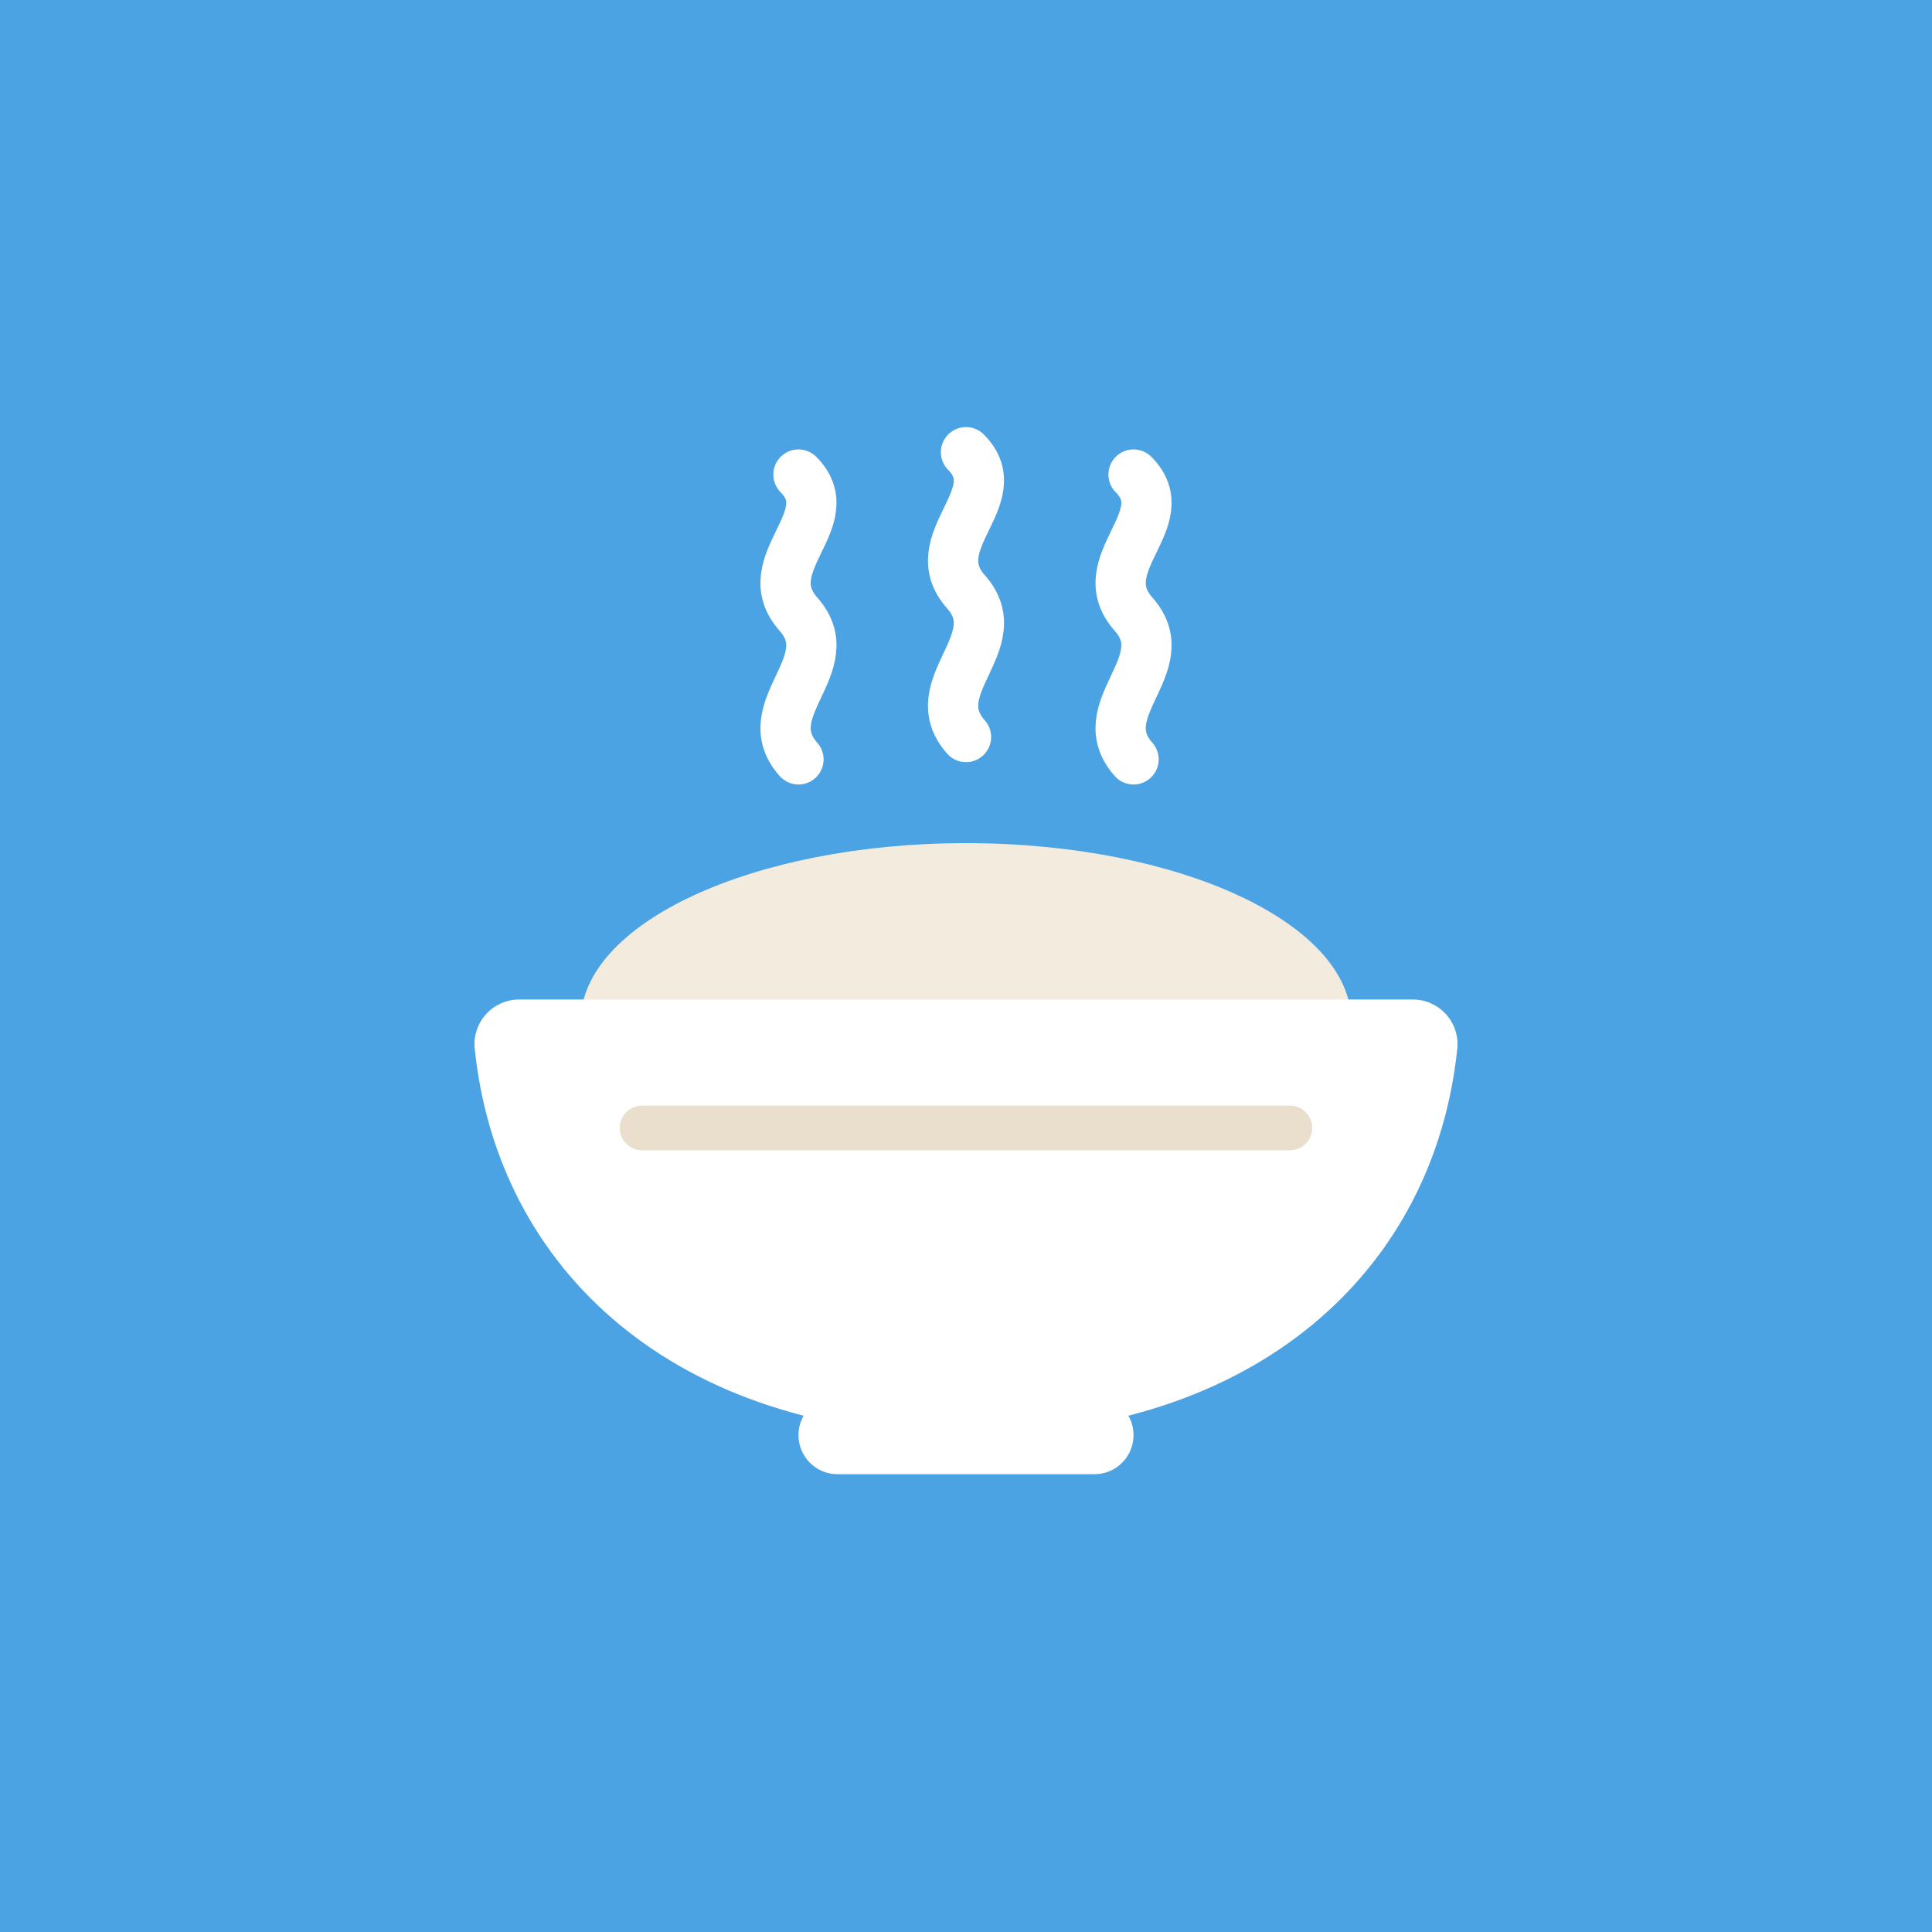
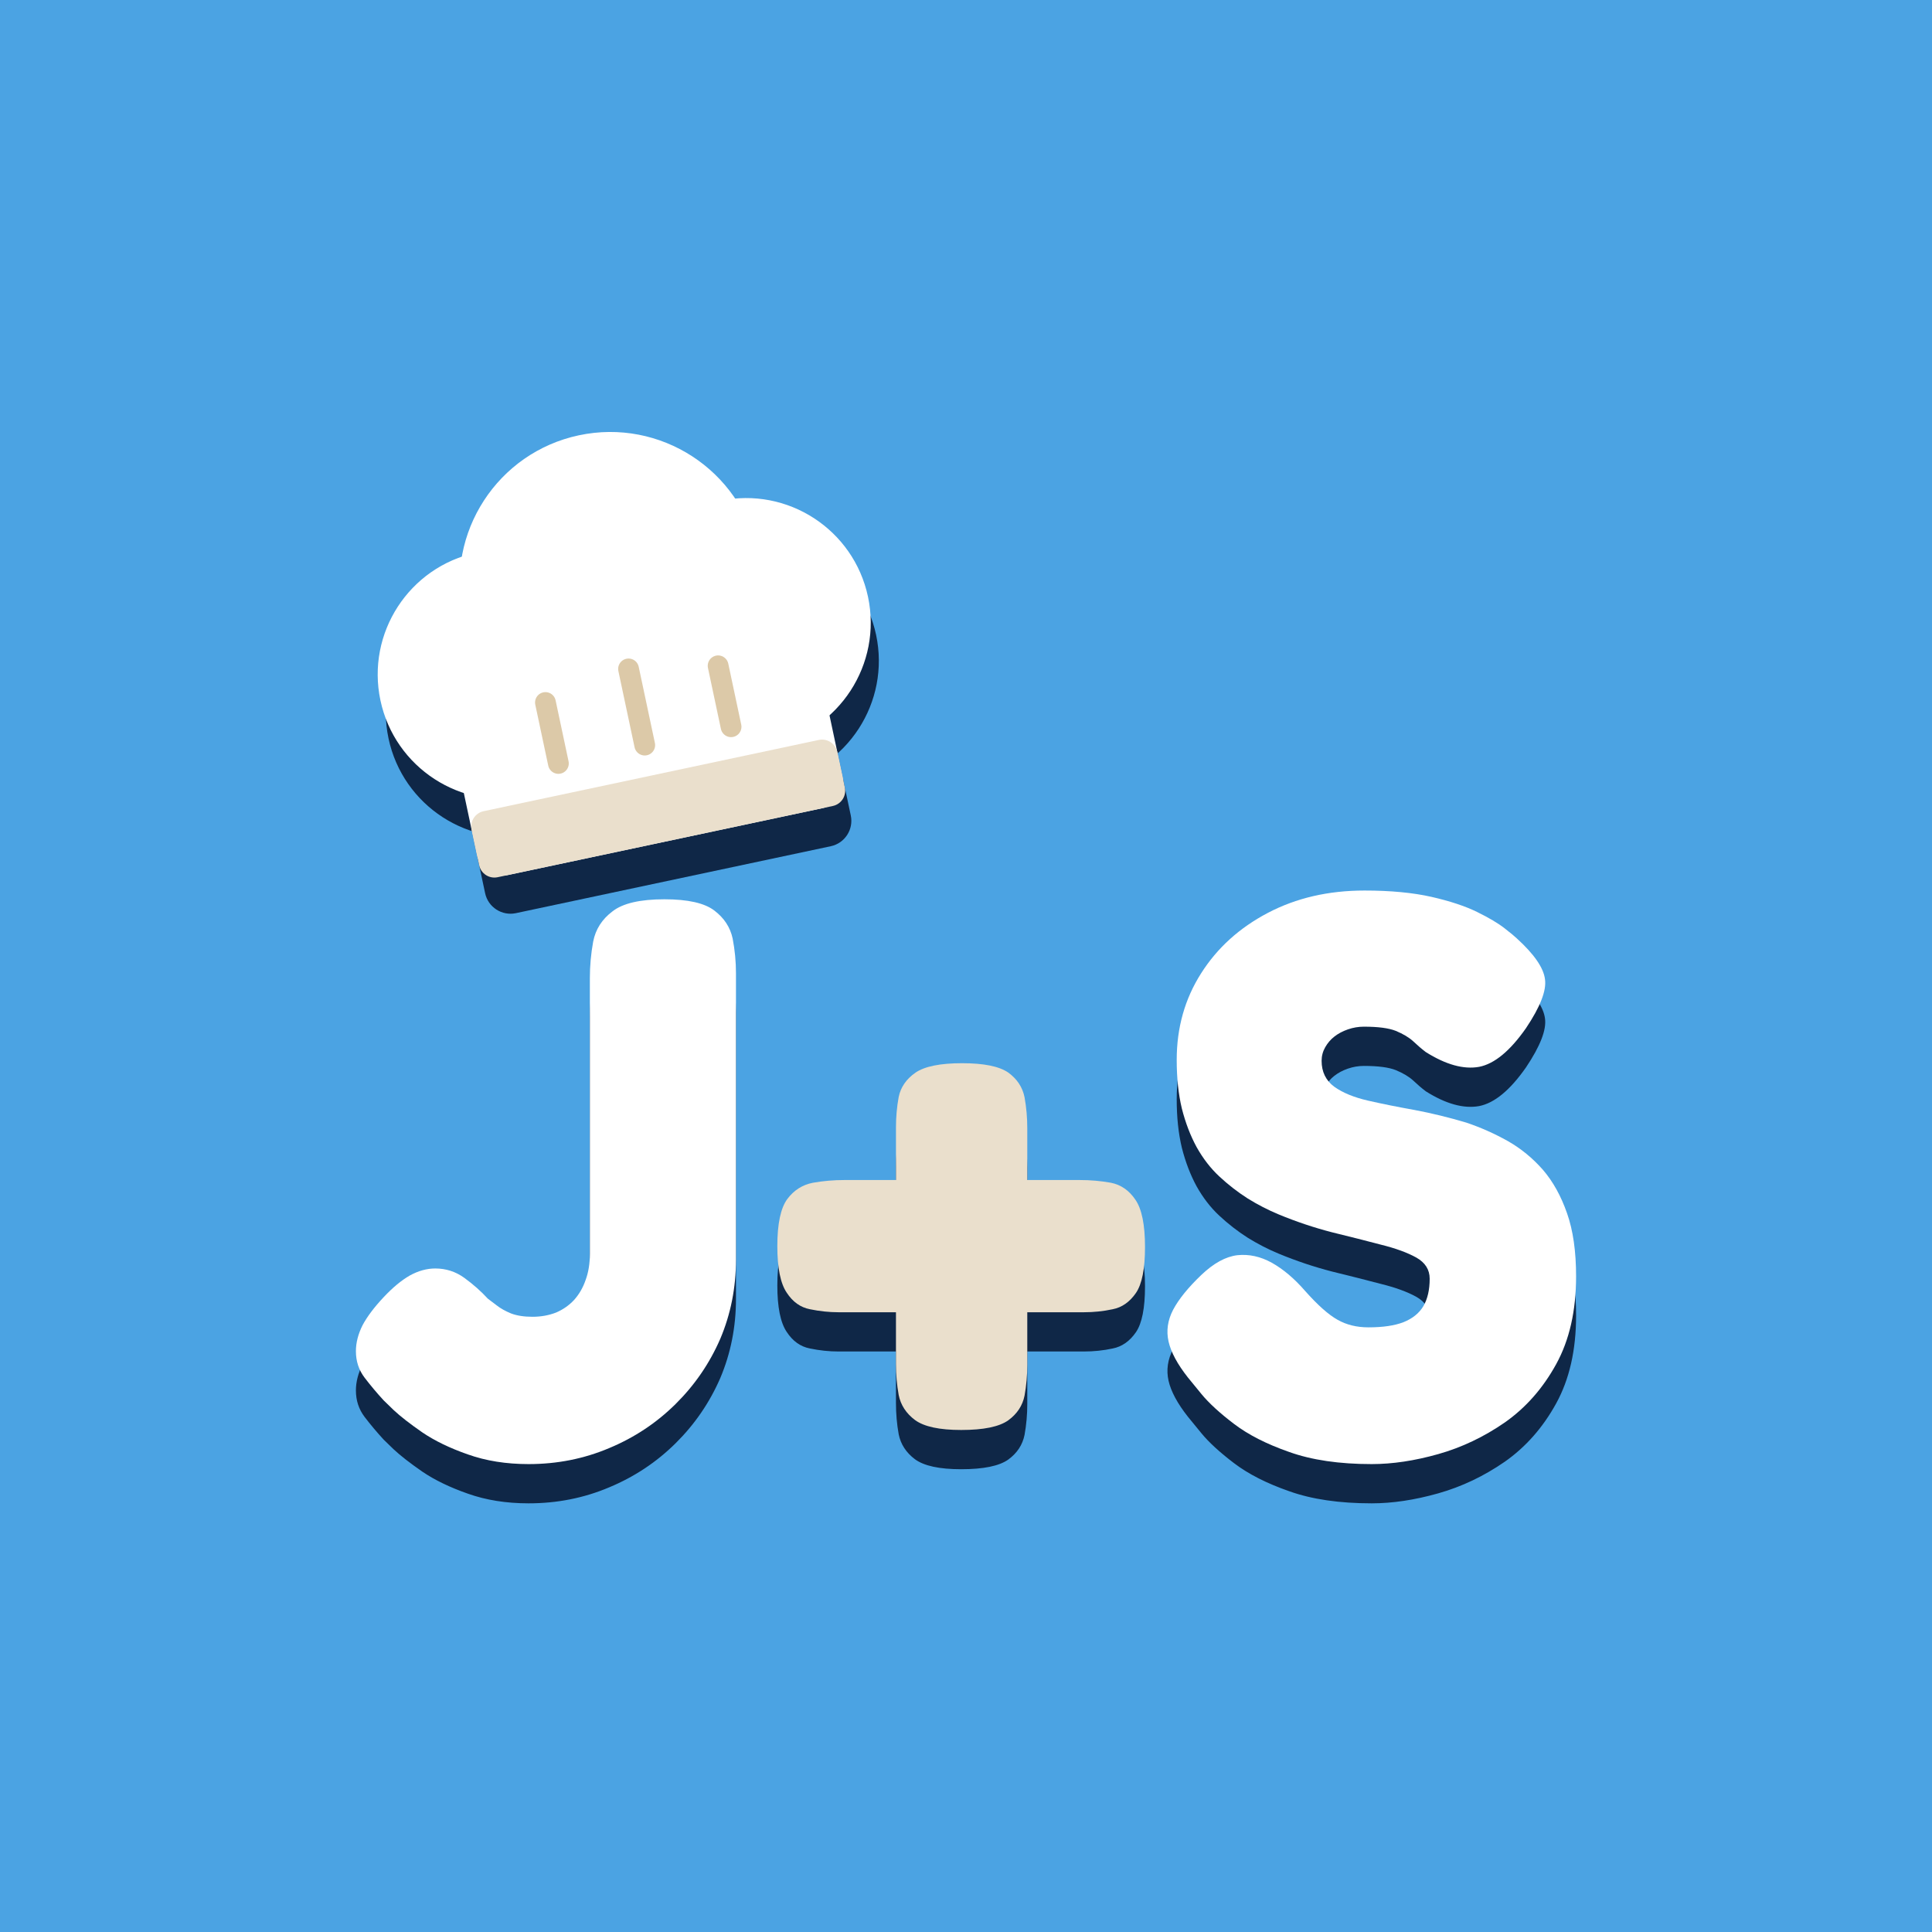
<svg xmlns="http://www.w3.org/2000/svg" viewBox="0 0 512 512">
  <rect width="512" height="512" fill="#4BA3E3" />
-   <g transform="translate(256 256) scale(.74) translate(-256 -250)">
-     <g stroke="#FFFFFF" stroke-width="18" stroke-linecap="round" fill="none">
-       <path d="M196 176c-16-18 16-34 0-52s16-34 0-50" />
-       <path d="M256 168c-16-18 16-34 0-52s16-34 0-50" />
-       <path d="M316 176c-16-18 16-34 0-52s16-34 0-50" />
+   <g transform="translate(256 256) scale(0.8) translate(-256 -264.0)">
+     <path d="M111.1 442.0Q100.0 442.0 91.0 438.8Q82.1 435.7 75.9 431.5Q69.7 427.2 66.4 424.1Q63.1 420.9 63.1 420.9Q59.7 417.2 56.8 413.4Q53.9 409.6 53.9 404.6Q53.9 400.4 56.1 396.0Q58.4 391.7 63.1 386.7Q67.6 381.9 71.8 379.5Q76.0 377.2 80.2 377.2Q85.5 377.2 89.8 380.3Q94.2 383.5 97.6 387.2Q98.7 388.0 100.5 389.4Q102.4 390.9 105.3 392.1Q108.2 393.2 112.4 393.2Q116.6 393.2 120.2 391.8Q123.7 390.3 126.2 387.6Q128.7 384.8 130.0 381.0Q131.4 377.2 131.4 372.4V281.0Q131.4 274.9 132.5 268.9Q133.7 262.8 138.9 258.9Q144.0 254.9 156.1 254.9Q167.7 254.9 172.6 258.6Q177.5 262.3 178.7 267.9Q179.8 273.6 179.8 279.4V374.3Q179.8 388.2 174.6 400.5Q169.3 412.7 159.8 422.1Q150.3 431.5 137.8 436.7Q125.3 442.0 111.1 442.0ZM254.4 430.7Q243.6 430.7 239.1 427.4Q234.7 424.1 233.7 419.1Q232.8 414.1 232.8 408.8V330.5Q232.8 325.3 233.7 320.4Q234.7 315.5 239.3 312.3Q243.9 309.2 254.7 309.2Q265.5 309.2 270.0 312.3Q274.4 315.5 275.4 320.5Q276.3 325.5 276.3 330.8V409.1Q276.3 414.3 275.4 419.3Q274.4 424.3 270.0 427.5Q265.5 430.7 254.4 430.7ZM213.8 391.7Q209.1 391.7 204.3 390.7Q199.6 389.8 196.6 385.2Q193.5 380.6 193.5 369.8Q193.5 358.7 196.8 354.2Q200.1 349.8 205.3 348.8Q210.4 347.9 215.7 347.9H293.7Q299.0 347.9 304.0 348.8Q309.0 349.8 312.1 354.4Q315.3 359.0 315.3 370.1Q315.3 380.9 312.3 385.3Q309.2 389.8 304.6 390.7Q300.0 391.7 295.0 391.7ZM390.4 442.0Q374.3 442.0 363.1 438.0Q351.9 434.1 344.8 428.7Q337.7 423.3 334.0 418.8Q330.3 414.3 329.5 413.3Q324.3 406.7 323.1 401.4Q321.9 396.1 324.6 390.9Q327.4 385.6 334.0 379.3Q340.1 373.5 345.9 372.8Q351.7 372.2 357.3 375.3Q363.0 378.5 368.3 384.6Q374.6 391.7 379.1 394.2Q383.5 396.7 389.3 396.7Q396.5 396.7 400.9 395.0Q405.4 393.2 407.5 389.7Q409.6 386.1 409.6 380.6Q409.6 376.1 405.2 373.6Q400.7 371.1 393.4 369.3Q386.2 367.4 377.2 365.2Q368.3 362.9 359.6 359.3Q354.3 357.1 349.3 354.0Q344.3 350.8 339.9 346.7Q335.6 342.7 332.4 337.0Q329.3 331.3 327.5 324.2Q325.8 317.1 325.8 308.1Q325.8 292.1 333.9 279.4Q341.9 266.8 356.0 259.4Q370.1 252.0 388.0 252.0Q400.9 252.0 410.2 254.1Q419.4 256.2 425.3 259.1Q431.2 262.0 434.4 264.5Q437.6 267.0 438.4 267.8Q447.1 275.7 447.8 281.4Q448.6 287.0 441.5 297.6Q433.6 308.9 426.0 310.4Q418.3 311.8 408.3 305.5Q406.2 303.9 404.1 301.9Q402.0 300.0 398.4 298.5Q394.9 297.1 387.8 297.1Q385.1 297.1 382.5 298.0Q379.9 298.9 378.0 300.4Q376.2 301.8 375.0 303.9Q373.8 306.0 373.8 308.4Q373.8 313.9 378.0 317.0Q382.2 320.0 389.2 321.6Q396.2 323.2 404.6 324.7Q413.1 326.3 421.8 328.9Q428.9 331.3 435.5 335.0Q442.0 338.7 447.1 344.5Q452.1 350.3 455.1 358.9Q458.1 367.4 458.1 379.8Q458.1 396.9 451.5 408.9Q444.9 420.9 434.5 428.2Q424.1 435.4 412.4 438.7Q400.7 442.0 390.4 442.0Z" fill="#0F2747" />
+     <path d="M111.1 429.0Q100.0 429.0 91.0 425.8Q82.1 422.7 75.9 418.5Q69.7 414.2 66.4 411.1Q63.1 407.9 63.1 407.9Q59.7 404.2 56.8 400.4Q53.9 396.6 53.9 391.6Q53.9 387.4 56.1 383.0Q58.4 378.7 63.1 373.7Q67.6 368.9 71.8 366.5Q76.0 364.2 80.2 364.2Q85.5 364.2 89.8 367.3Q94.2 370.5 97.6 374.2Q98.7 375.0 100.5 376.4Q102.4 377.9 105.3 379.1Q108.2 380.2 112.4 380.2Q116.6 380.2 120.2 378.8Q123.7 377.3 126.2 374.6Q128.7 371.8 130.0 368.0Q131.4 364.2 131.4 359.4V268.0Q131.4 261.9 132.5 255.9Q133.7 249.8 138.9 245.9Q144.0 241.9 156.1 241.9Q167.7 241.9 172.6 245.6Q177.5 249.3 178.7 254.9Q179.8 260.6 179.8 266.4V361.3Q179.8 375.2 174.6 387.5Q169.3 399.7 159.8 409.1Q150.3 418.5 137.8 423.7Q125.3 429.0 111.1 429.0Z" fill="#FFFFFF" />
+     <path d="M254.4 417.7Q243.6 417.7 239.1 414.4Q234.7 411.1 233.7 406.1Q232.8 401.1 232.8 395.8V317.5Q232.8 312.3 233.7 307.4Q234.7 302.5 239.3 299.3Q243.9 296.2 254.7 296.2Q265.5 296.2 270.0 299.3Q274.4 302.5 275.4 307.5Q276.3 312.5 276.3 317.8V396.1Q276.3 401.3 275.4 406.3Q274.4 411.3 270.0 414.5Q265.5 417.7 254.4 417.7ZM213.8 378.7Q209.1 378.7 204.3 377.7Q199.6 376.8 196.6 372.2Q193.5 367.6 193.5 356.8Q193.5 345.7 196.8 341.2Q200.1 336.8 205.3 335.8Q210.4 334.9 215.7 334.9H293.7Q299.0 334.9 304.0 335.8Q309.0 336.8 312.1 341.4Q315.3 346.0 315.3 357.1Q315.3 367.9 312.3 372.3Q309.2 376.8 304.6 377.7Q300.0 378.7 295.0 378.7Z" fill="#EADFCC" />
+     <path d="M390.4 429.0Q374.3 429.0 363.1 425.0Q351.9 421.1 344.8 415.7Q337.7 410.3 334.0 405.8Q330.3 401.3 329.5 400.3Q324.3 393.7 323.1 388.4Q321.9 383.1 324.6 377.9Q327.4 372.6 334.0 366.3Q340.1 360.5 345.9 359.8Q351.7 359.2 357.3 362.3Q363.0 365.5 368.3 371.6Q374.6 378.7 379.1 381.2Q383.5 383.7 389.3 383.7Q396.5 383.7 400.9 382.0Q405.4 380.2 407.5 376.7Q409.6 373.1 409.6 367.6Q409.6 363.1 405.2 360.6Q400.7 358.1 393.4 356.3Q386.2 354.4 377.2 352.2Q368.3 349.9 359.6 346.3Q354.3 344.1 349.3 341.0Q344.3 337.8 339.9 333.7Q335.6 329.7 332.4 324.0Q329.3 318.3 327.5 311.2Q325.8 304.1 325.8 295.1Q325.8 279.1 333.9 266.4Q341.9 253.8 356.0 246.4Q370.1 239.0 388.0 239.0Q400.9 239.0 410.2 241.1Q419.4 243.2 425.3 246.1Q431.2 249.0 434.4 251.5Q437.6 254.0 438.4 254.8Q447.1 262.7 447.8 268.4Q448.6 274.0 441.5 284.6Q433.6 295.9 426.0 297.4Q418.3 298.8 408.3 292.5Q406.2 290.9 404.1 288.9Q402.0 287.0 398.4 285.5Q394.9 284.1 387.8 284.1Q385.1 284.1 382.5 285.0Q379.9 285.9 378.0 287.4Q376.2 288.8 375.0 290.9Q373.8 293.0 373.8 295.4Q373.8 300.9 378.0 304.0Q382.2 307.0 389.2 308.6Q396.2 310.2 404.6 311.7Q413.1 313.3 421.8 315.9Q428.9 318.3 435.5 322.0Q442.0 325.7 447.1 331.5Q452.1 337.3 455.1 345.9Q458.1 354.4 458.1 366.8Q458.1 383.9 451.5 395.9Q444.9 407.9 434.5 415.2Q424.1 422.4 412.4 425.7Q400.7 429.0 390.4 429.0Z" fill="#FFFFFF" />
+     <g transform="translate(146 174) rotate(-12) scale(.86) translate(-256 -150)">
+       <g transform="translate(0 15)">
+         <g fill="#0F2747">
+           <circle cx="208" cy="132" r="48" />
+           <circle cx="256" cy="106" r="58" />
+           <circle cx="304" cy="132" r="48" />
+           <rect x="184" y="132" width="144" height="76" rx="10" />
+         </g>
+       </g>
+       <g fill="#FFFFFF">
+         <circle cx="208" cy="132" r="48" />
+         <circle cx="256" cy="106" r="58" />
+         <circle cx="304" cy="132" r="48" />
+         <rect x="184" y="132" width="144" height="76" rx="10" />
+       </g>
+       <rect x="184" y="182" width="144" height="26" rx="6" fill="#EADFCC" />
+       <g stroke="#DCC9A8" stroke-width="8" stroke-linecap="round">
+         <path d="M222 146v24" />
+         <path d="M256 140v30" />
+         <path d="M290 146v24" />
+       </g>
    </g>
-     <path d="M118 270a138 64 0 0 1 276 0z" fill="#F3EBDD" />
-     <path d="M96 262h320a16 16 0 0 1 16 17c-8 80-72 139-176 139S88 359 80 279a16 16 0 0 1 16-17z" fill="#FFFFFF" />
-     <rect x="196" y="404" width="120" height="28" rx="14" fill="#FFFFFF" />
-     <rect x="132" y="300" width="248" height="16" rx="8" fill="#EADFCC" />
  </g>
</svg>
